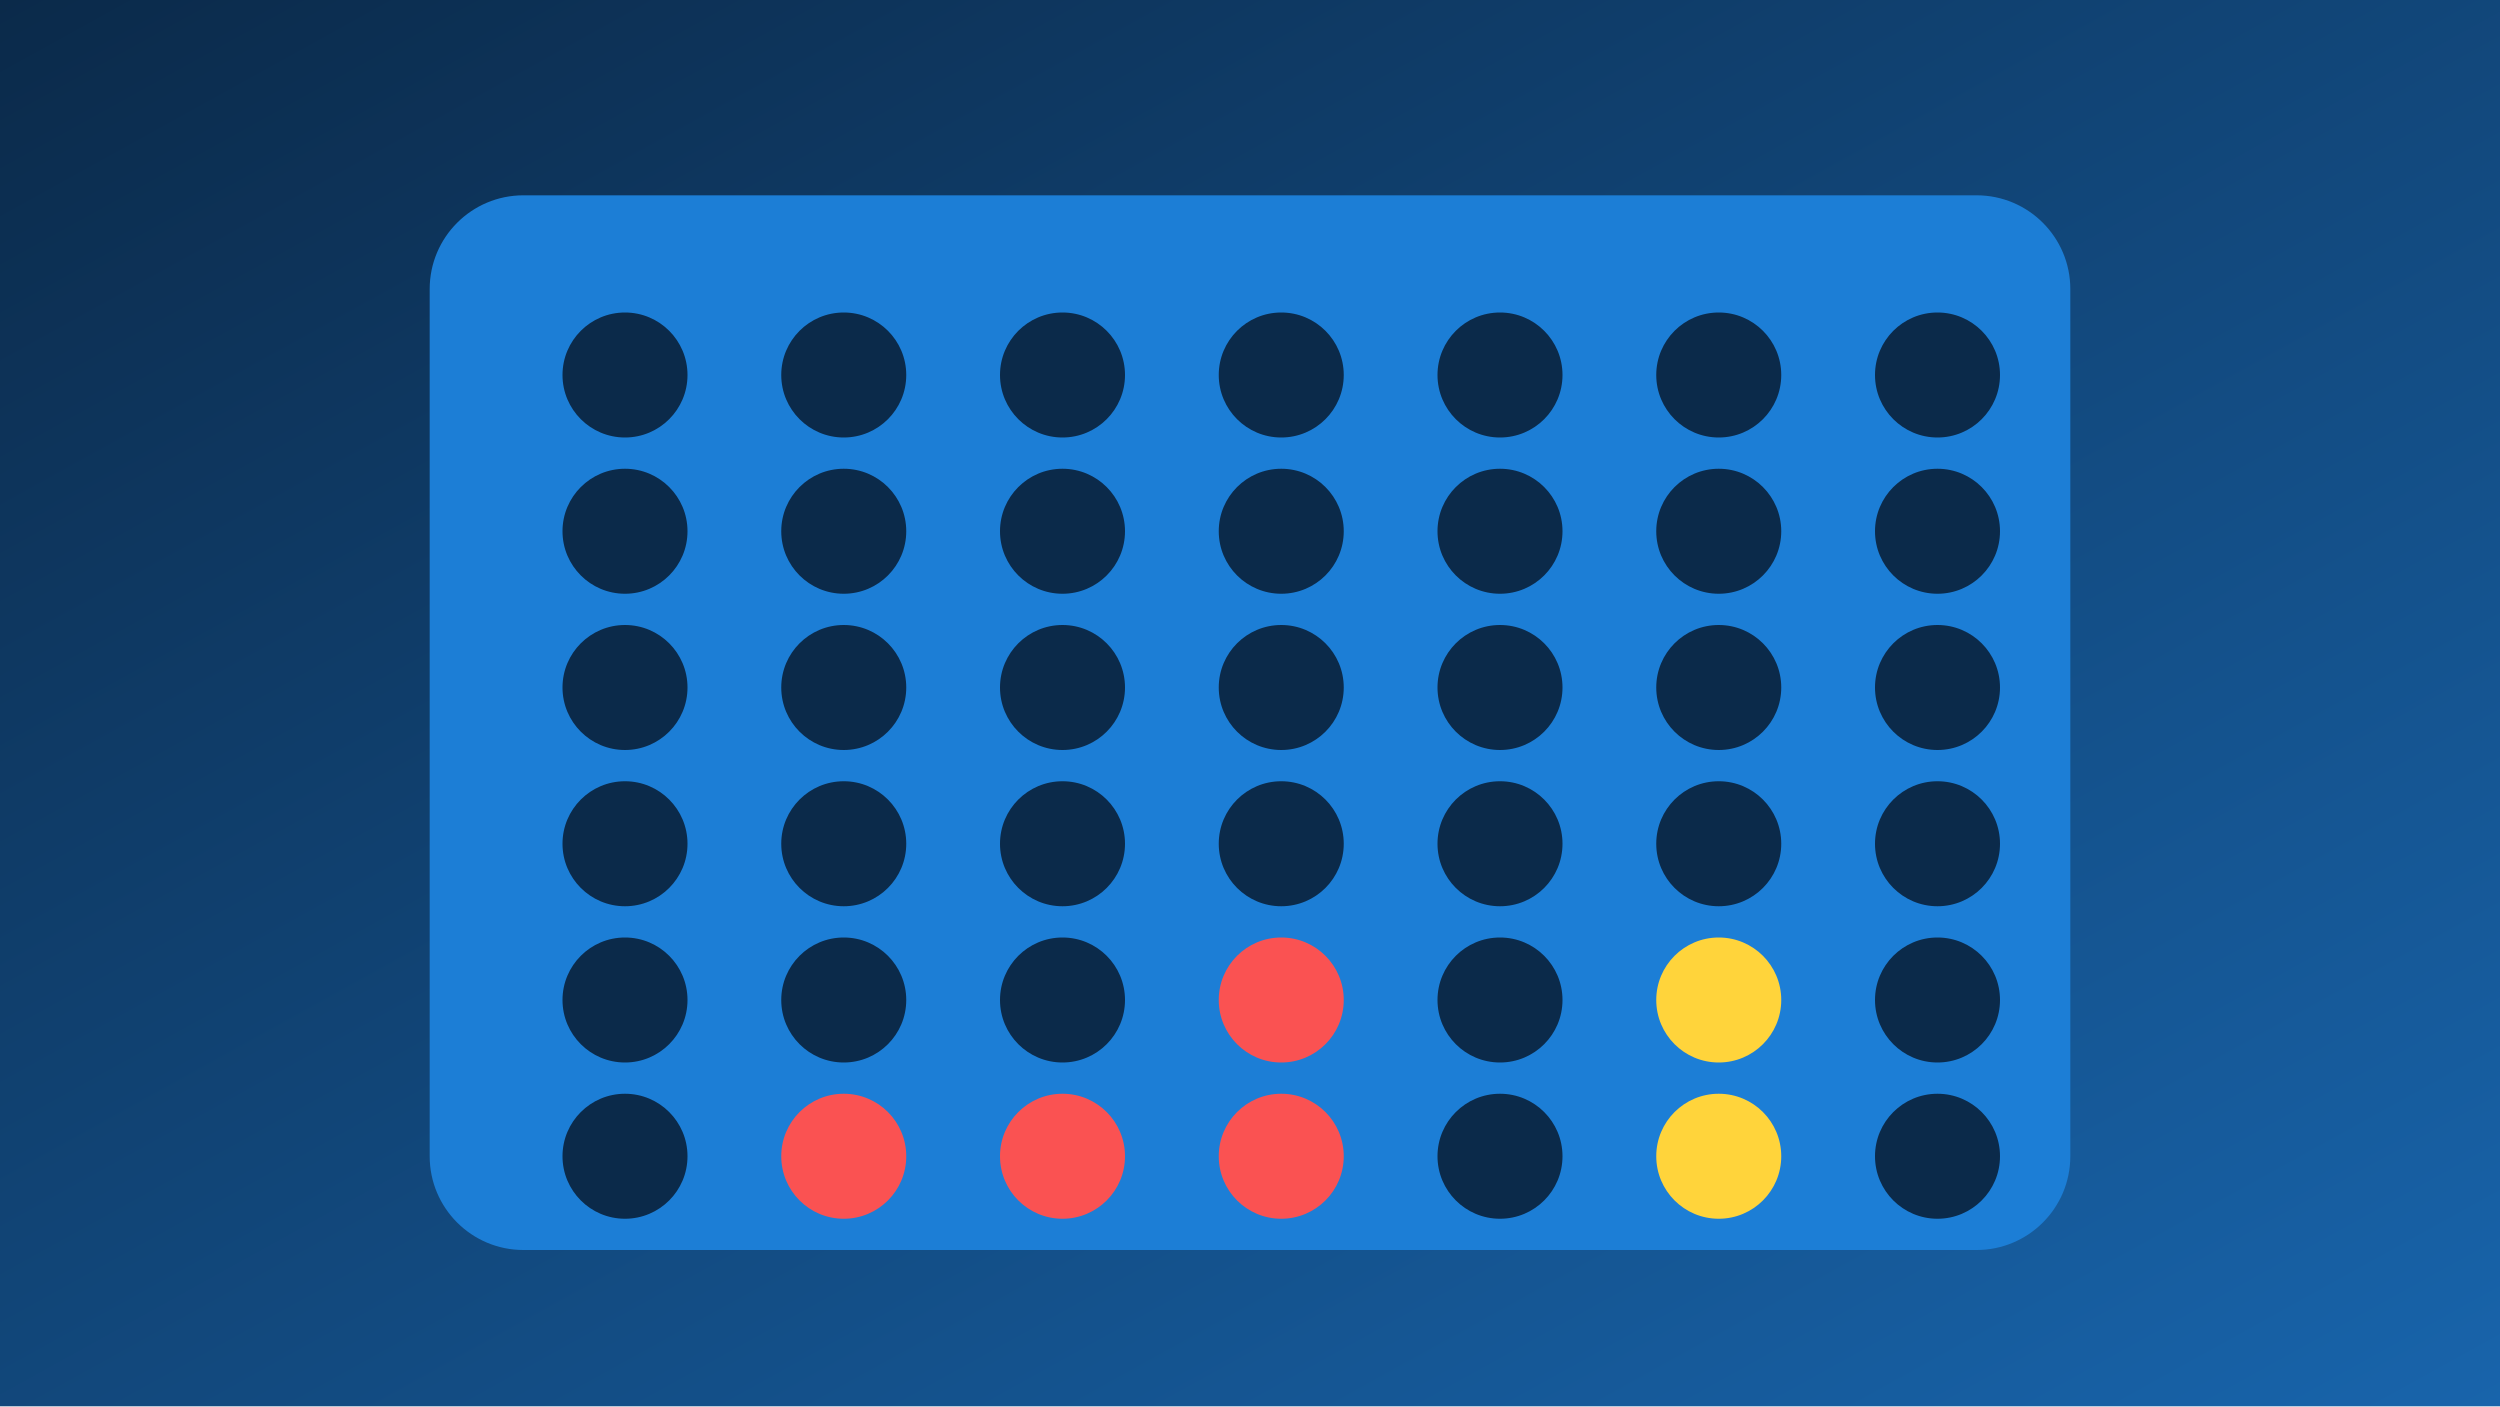
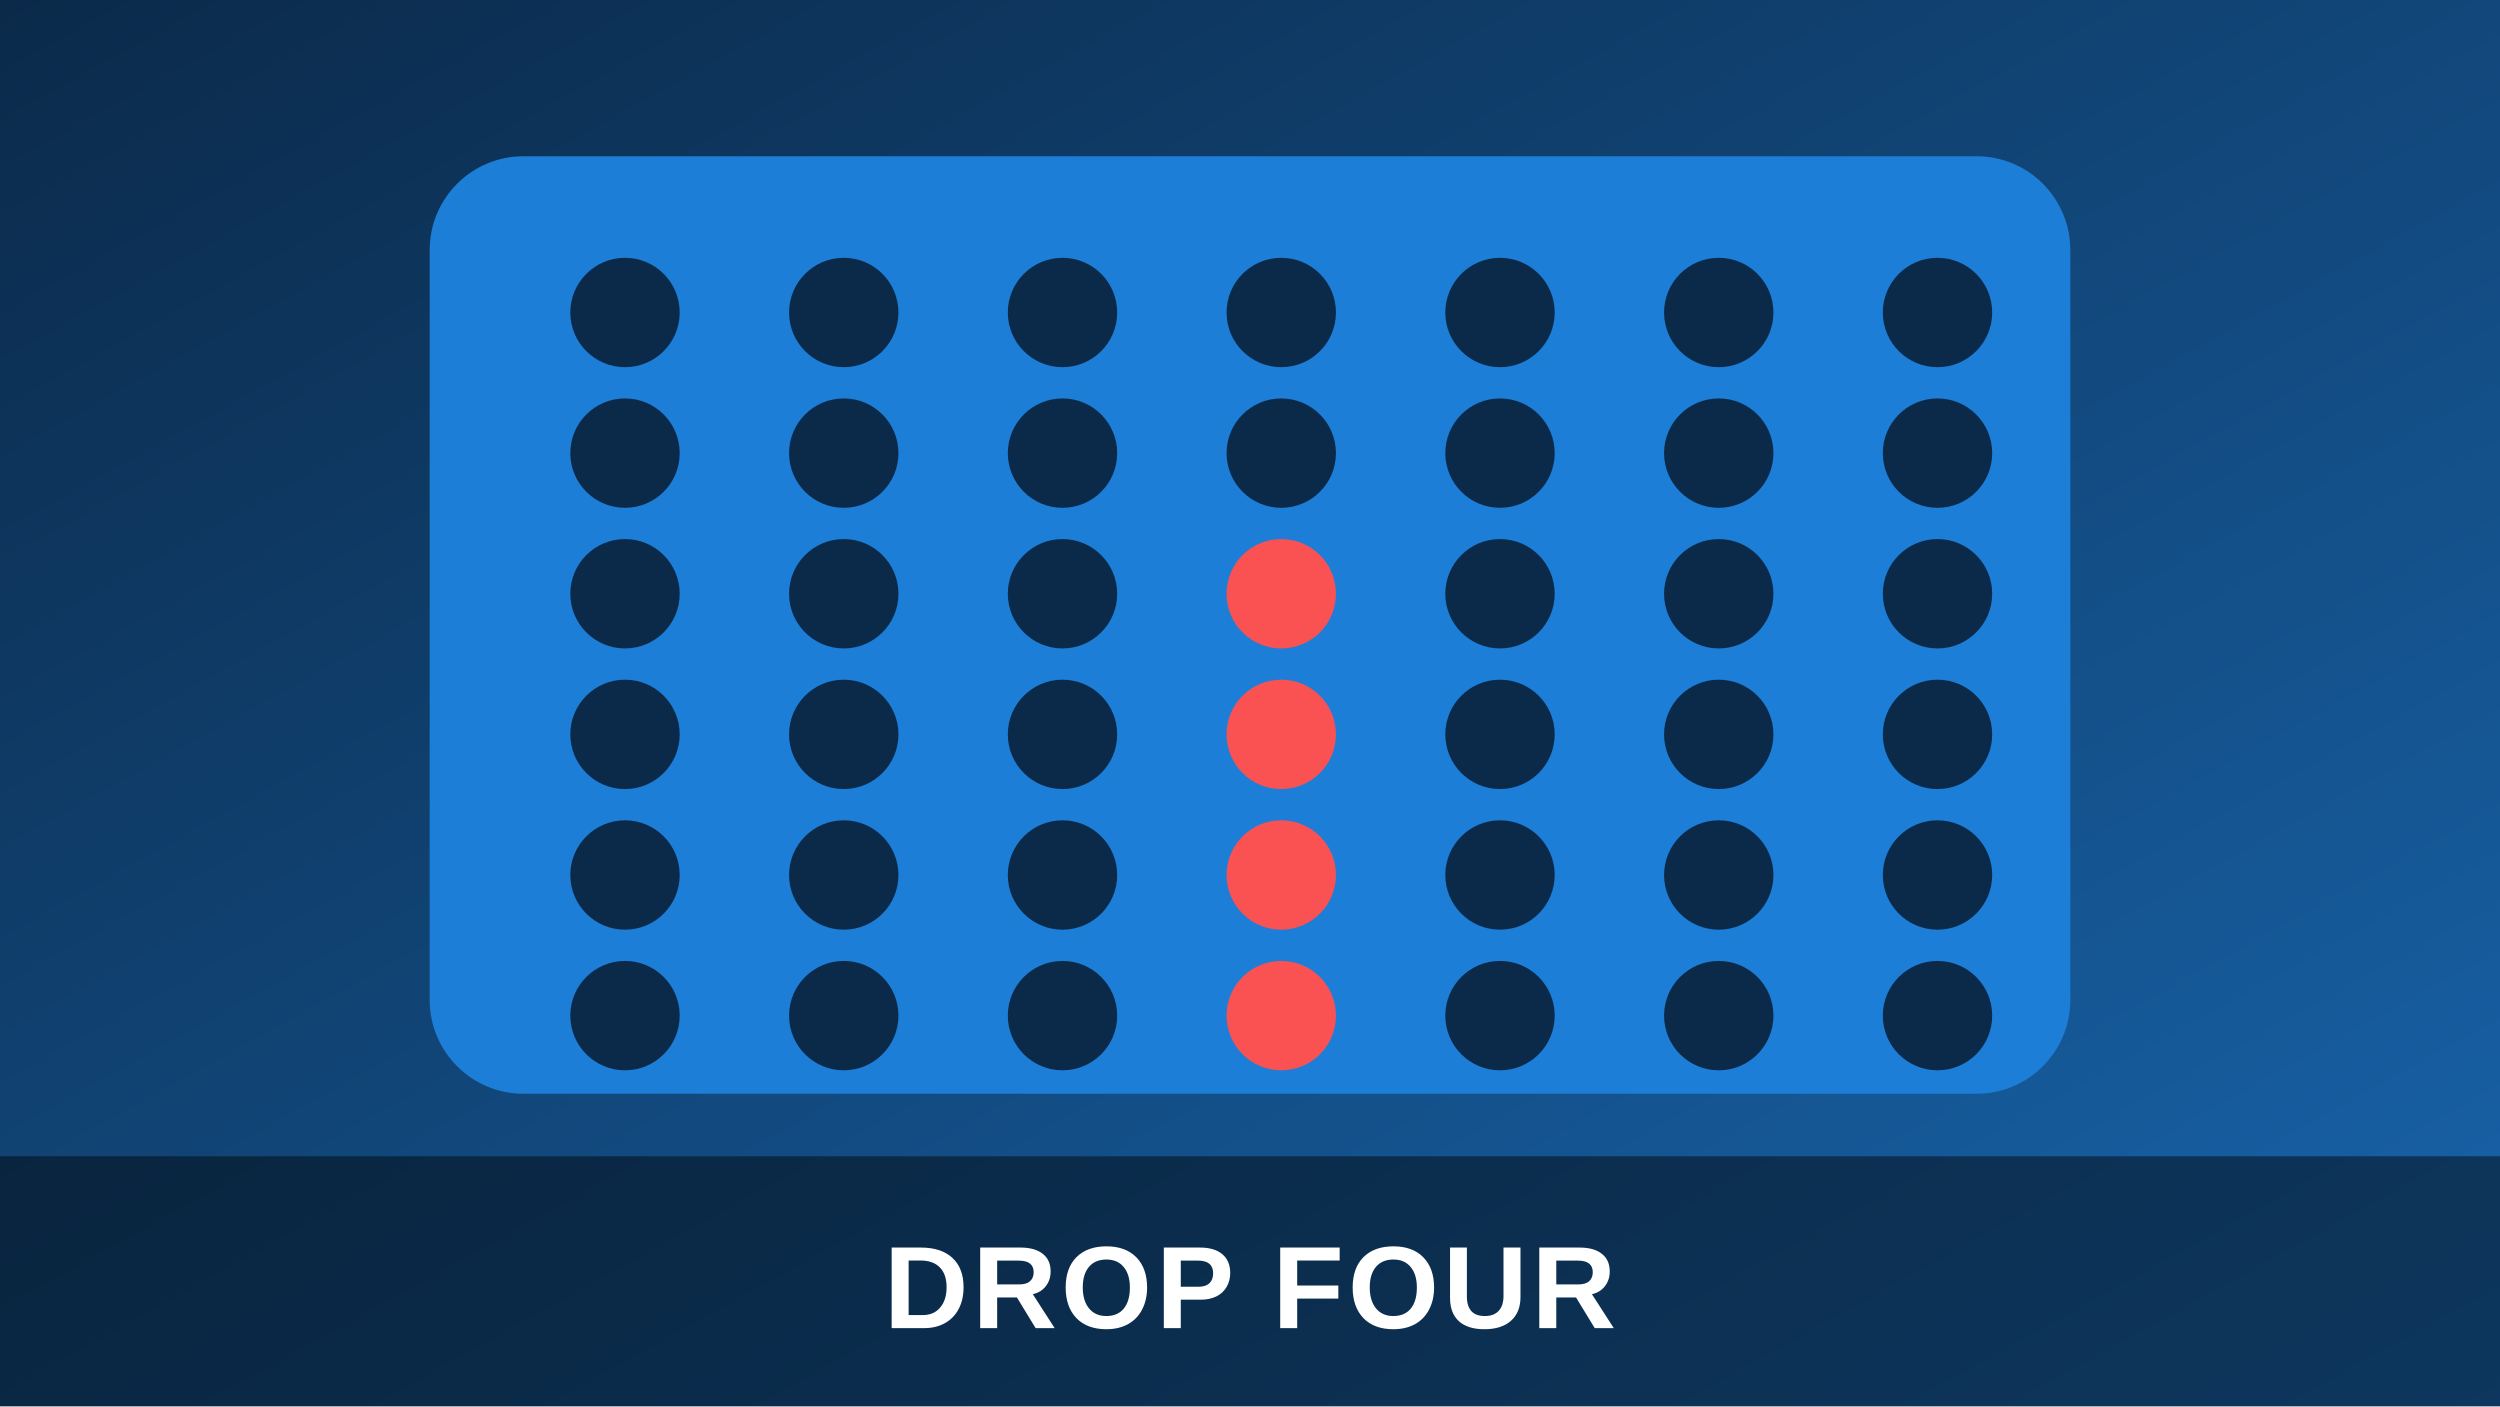
<svg xmlns="http://www.w3.org/2000/svg" viewBox="0 0 320 180" role="img" aria-hidden="true">
  <defs>
    <linearGradient id="g" x1="0" y1="0" x2="1" y2="1">
      <stop offset="0%" stop-color="#0b2a4a" />
      <stop offset="100%" stop-color="#1864ab" />
    </linearGradient>
  </defs>
  <rect width="320" height="180" fill="url(#g)" />
-   <rect x="55" y="25" width="210" height="135" rx="12" fill="#1c7ed6" />
-   <circle cx="80" cy="48" r="8" fill="#0b2a4a" />
-   <circle cx="108" cy="48" r="8" fill="#0b2a4a" />
-   <circle cx="136" cy="48" r="8" fill="#0b2a4a" />
-   <circle cx="164" cy="48" r="8" fill="#0b2a4a" />
-   <circle cx="192" cy="48" r="8" fill="#0b2a4a" />
-   <circle cx="220" cy="48" r="8" fill="#0b2a4a" />
-   <circle cx="248" cy="48" r="8" fill="#0b2a4a" />
-   <circle cx="80" cy="68" r="8" fill="#0b2a4a" />
-   <circle cx="108" cy="68" r="8" fill="#0b2a4a" />
-   <circle cx="136" cy="68" r="8" fill="#0b2a4a" />
-   <circle cx="164" cy="68" r="8" fill="#0b2a4a" />
-   <circle cx="192" cy="68" r="8" fill="#0b2a4a" />
-   <circle cx="220" cy="68" r="8" fill="#0b2a4a" />
-   <circle cx="248" cy="68" r="8" fill="#0b2a4a" />
-   <circle cx="80" cy="88" r="8" fill="#0b2a4a" />
-   <circle cx="108" cy="88" r="8" fill="#0b2a4a" />
-   <circle cx="136" cy="88" r="8" fill="#0b2a4a" />
-   <circle cx="164" cy="88" r="8" fill="#0b2a4a" />
-   <circle cx="192" cy="88" r="8" fill="#0b2a4a" />
-   <circle cx="220" cy="88" r="8" fill="#0b2a4a" />
-   <circle cx="248" cy="88" r="8" fill="#0b2a4a" />
-   <circle cx="80" cy="108" r="8" fill="#0b2a4a" />
-   <circle cx="108" cy="108" r="8" fill="#0b2a4a" />
-   <circle cx="136" cy="108" r="8" fill="#0b2a4a" />
-   <circle cx="164" cy="108" r="8" fill="#0b2a4a" />
-   <circle cx="192" cy="108" r="8" fill="#0b2a4a" />
-   <circle cx="220" cy="108" r="8" fill="#0b2a4a" />
-   <circle cx="248" cy="108" r="8" fill="#0b2a4a" />
-   <circle cx="80" cy="128" r="8" fill="#0b2a4a" />
-   <circle cx="108" cy="128" r="8" fill="#0b2a4a" />
-   <circle cx="136" cy="128" r="8" fill="#0b2a4a" />
-   <circle cx="164" cy="128" r="8" fill="#fa5252" />
-   <circle cx="192" cy="128" r="8" fill="#0b2a4a" />
-   <circle cx="220" cy="128" r="8" fill="#ffd43b" />
-   <circle cx="248" cy="128" r="8" fill="#0b2a4a" />
-   <circle cx="80" cy="148" r="8" fill="#0b2a4a" />
-   <circle cx="108" cy="148" r="8" fill="#fa5252" />
-   <circle cx="136" cy="148" r="8" fill="#fa5252" />
-   <circle cx="164" cy="148" r="8" fill="#fa5252" />
-   <circle cx="192" cy="148" r="8" fill="#0b2a4a" />
-   <circle cx="220" cy="148" r="8" fill="#ffd43b" />
-   <circle cx="248" cy="148" r="8" fill="#0b2a4a" />
+   <rect x="55" y="20" width="210" height="120" rx="12" fill="#1c7ed6" />
+   <circle cx="80" cy="40" r="7" fill="#0b2a4a" />
+   <circle cx="108" cy="40" r="7" fill="#0b2a4a" />
+   <circle cx="136" cy="40" r="7" fill="#0b2a4a" />
+   <circle cx="164" cy="40" r="7" fill="#0b2a4a" />
+   <circle cx="192" cy="40" r="7" fill="#0b2a4a" />
+   <circle cx="220" cy="40" r="7" fill="#0b2a4a" />
+   <circle cx="248" cy="40" r="7" fill="#0b2a4a" />
+   <circle cx="80" cy="58" r="7" fill="#0b2a4a" />
+   <circle cx="108" cy="58" r="7" fill="#0b2a4a" />
+   <circle cx="136" cy="58" r="7" fill="#0b2a4a" />
+   <circle cx="164" cy="58" r="7" fill="#0b2a4a" />
+   <circle cx="192" cy="58" r="7" fill="#0b2a4a" />
+   <circle cx="220" cy="58" r="7" fill="#0b2a4a" />
+   <circle cx="248" cy="58" r="7" fill="#0b2a4a" />
+   <circle cx="80" cy="76" r="7" fill="#0b2a4a" />
+   <circle cx="108" cy="76" r="7" fill="#0b2a4a" />
+   <circle cx="136" cy="76" r="7" fill="#0b2a4a" />
+   <circle cx="164" cy="76" r="7" fill="#fa5252" />
+   <circle cx="192" cy="76" r="7" fill="#0b2a4a" />
+   <circle cx="220" cy="76" r="7" fill="#0b2a4a" />
+   <circle cx="248" cy="76" r="7" fill="#0b2a4a" />
+   <circle cx="80" cy="94" r="7" fill="#0b2a4a" />
+   <circle cx="108" cy="94" r="7" fill="#0b2a4a" />
+   <circle cx="136" cy="94" r="7" fill="#0b2a4a" />
+   <circle cx="164" cy="94" r="7" fill="#fa5252" />
+   <circle cx="192" cy="94" r="7" fill="#0b2a4a" />
+   <circle cx="220" cy="94" r="7" fill="#0b2a4a" />
+   <circle cx="248" cy="94" r="7" fill="#0b2a4a" />
+   <circle cx="80" cy="112" r="7" fill="#0b2a4a" />
+   <circle cx="108" cy="112" r="7" fill="#0b2a4a" />
+   <circle cx="136" cy="112" r="7" fill="#0b2a4a" />
+   <circle cx="164" cy="112" r="7" fill="#fa5252" />
+   <circle cx="192" cy="112" r="7" fill="#0b2a4a" />
+   <circle cx="220" cy="112" r="7" fill="#0b2a4a" />
+   <circle cx="248" cy="112" r="7" fill="#0b2a4a" />
+   <circle cx="80" cy="130" r="7" fill="#0b2a4a" />
+   <circle cx="108" cy="130" r="7" fill="#0b2a4a" />
+   <circle cx="136" cy="130" r="7" fill="#0b2a4a" />
+   <circle cx="164" cy="130" r="7" fill="#fa5252" />
+   <circle cx="192" cy="130" r="7" fill="#0b2a4a" />
+   <circle cx="220" cy="130" r="7" fill="#0b2a4a" />
+   <circle cx="248" cy="130" r="7" fill="#0b2a4a" />
+   <text x="160" y="155" text-anchor="middle" font-size="14" fill="#e7f5ff" opacity="0" font-family="Segoe UI,sans-serif" />
+   <rect x="0" y="148" width="320" height="32" fill="#000" opacity="0.45" />
+   <text x="160" y="170" text-anchor="middle" font-size="15" font-weight="700" fill="#fff" font-family="Segoe UI,Arial,sans-serif" letter-spacing="0.5">DROP FOUR</text>
</svg>
